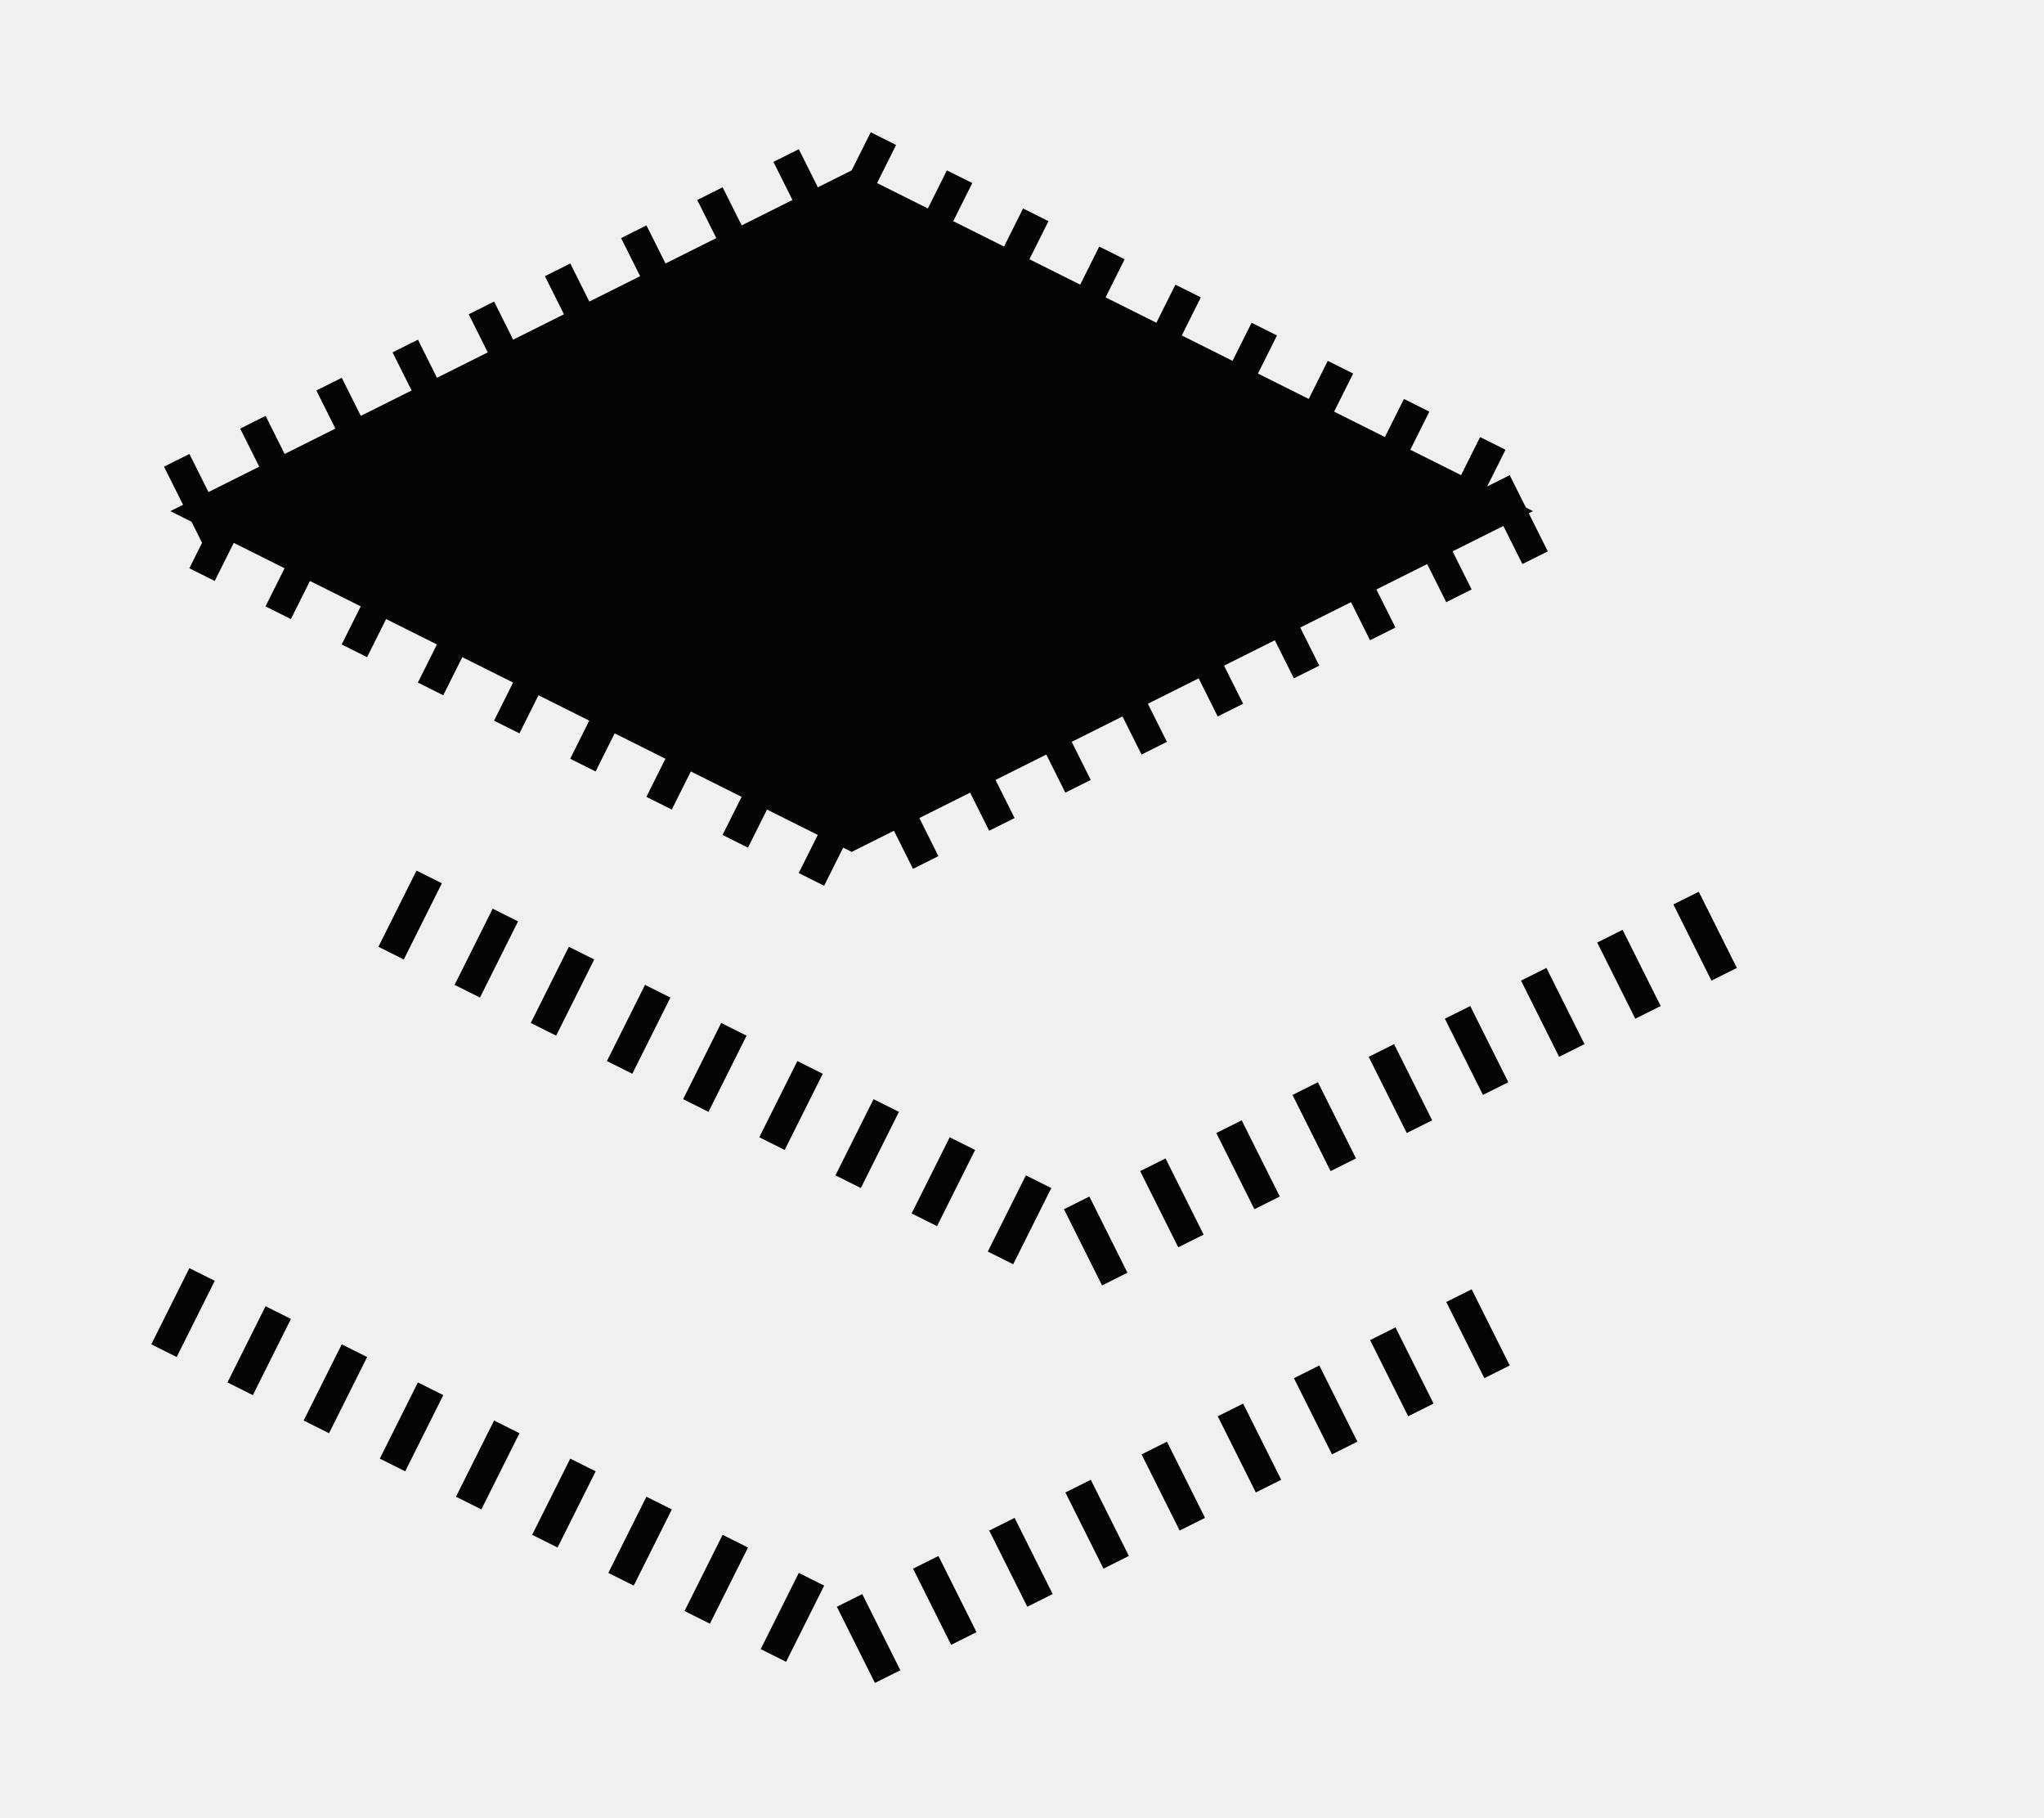
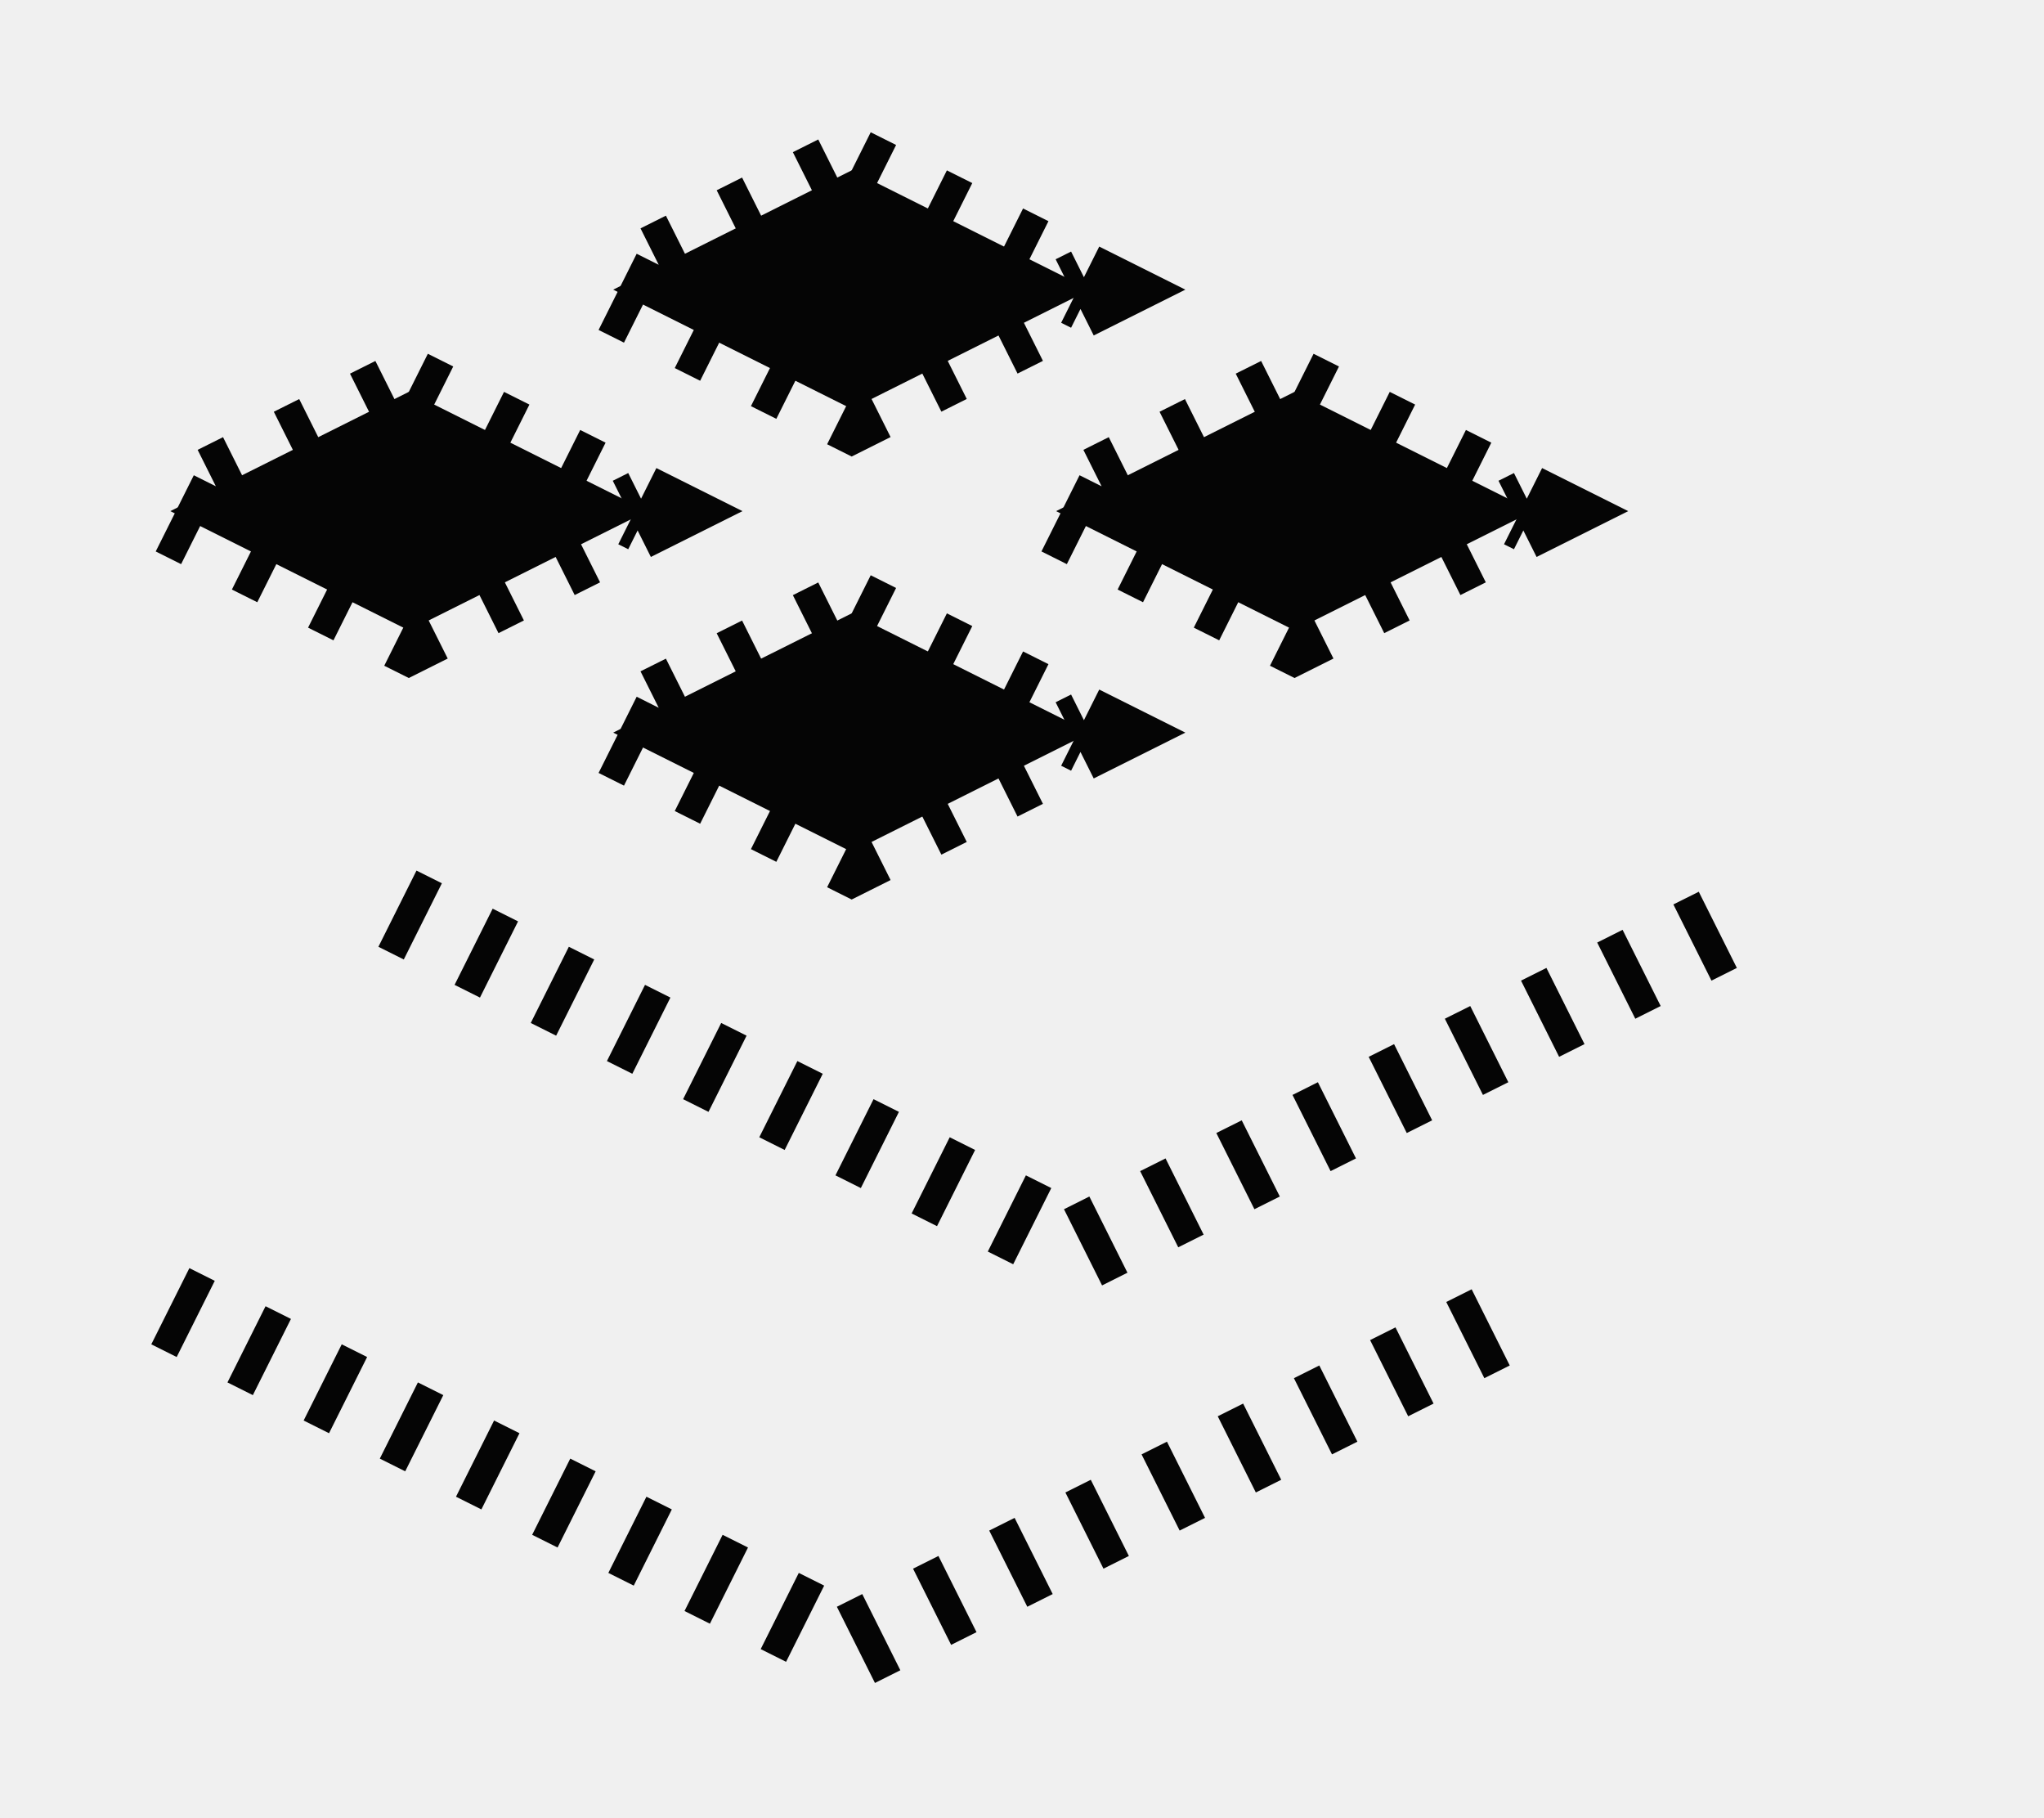
<svg xmlns="http://www.w3.org/2000/svg" viewBox="0 0 72 64" width="288" height="256" role="img" aria-label="LazyStack">
  <style>
    path { fill: none; stroke: #050505; stroke-width: 3; stroke-linejoin: miter; stroke-linecap: butt; stroke-dasharray: 1 2; stroke-dashoffset: 0; }
    .t { fill: #050505; }
    @media (prefers-color-scheme: dark) { path { stroke: #fff; } .t { fill: #fff; } }
    @media (prefers-reduced-motion: no-preference) {
      path { stroke-dashoffset: 1; animation: d 900ms cubic-bezier(.16,1,.3,1) both; }
      .b { animation-delay: 0ms; } .m { animation-delay: 140ms; } .t { animation-delay: 280ms; }
      .t { fill-opacity: 0; animation: d 900ms cubic-bezier(.16,1,.3,1) 280ms both, f 500ms ease 1180ms both; }
    }
    @keyframes d { to { stroke-dashoffset: 0; } }
    @keyframes f { to { fill-opacity: 1; } }
  </style>
  <path class="b" pathLength="1" d="M6 46 30 58 54 46" />
  <path class="m" pathLength="1" d="M14 32 38 44 62 32" />
-   <path class="t" pathLength="1" d="M30 6 54 18 30 30 6 18Z" />
+   <path class="t" pathLength="1" d="M30 6 38.4 10.2 30 14.4 21.6 10.2Z M14.4 13.8 22.8 18 14.4 22.2 6 18Z M45.6 13.8 54 18 45.6 22.2 37.2 18Z M30 21.6 38.4 25.8 30 30 21.6 25.8Z" />
</svg>
